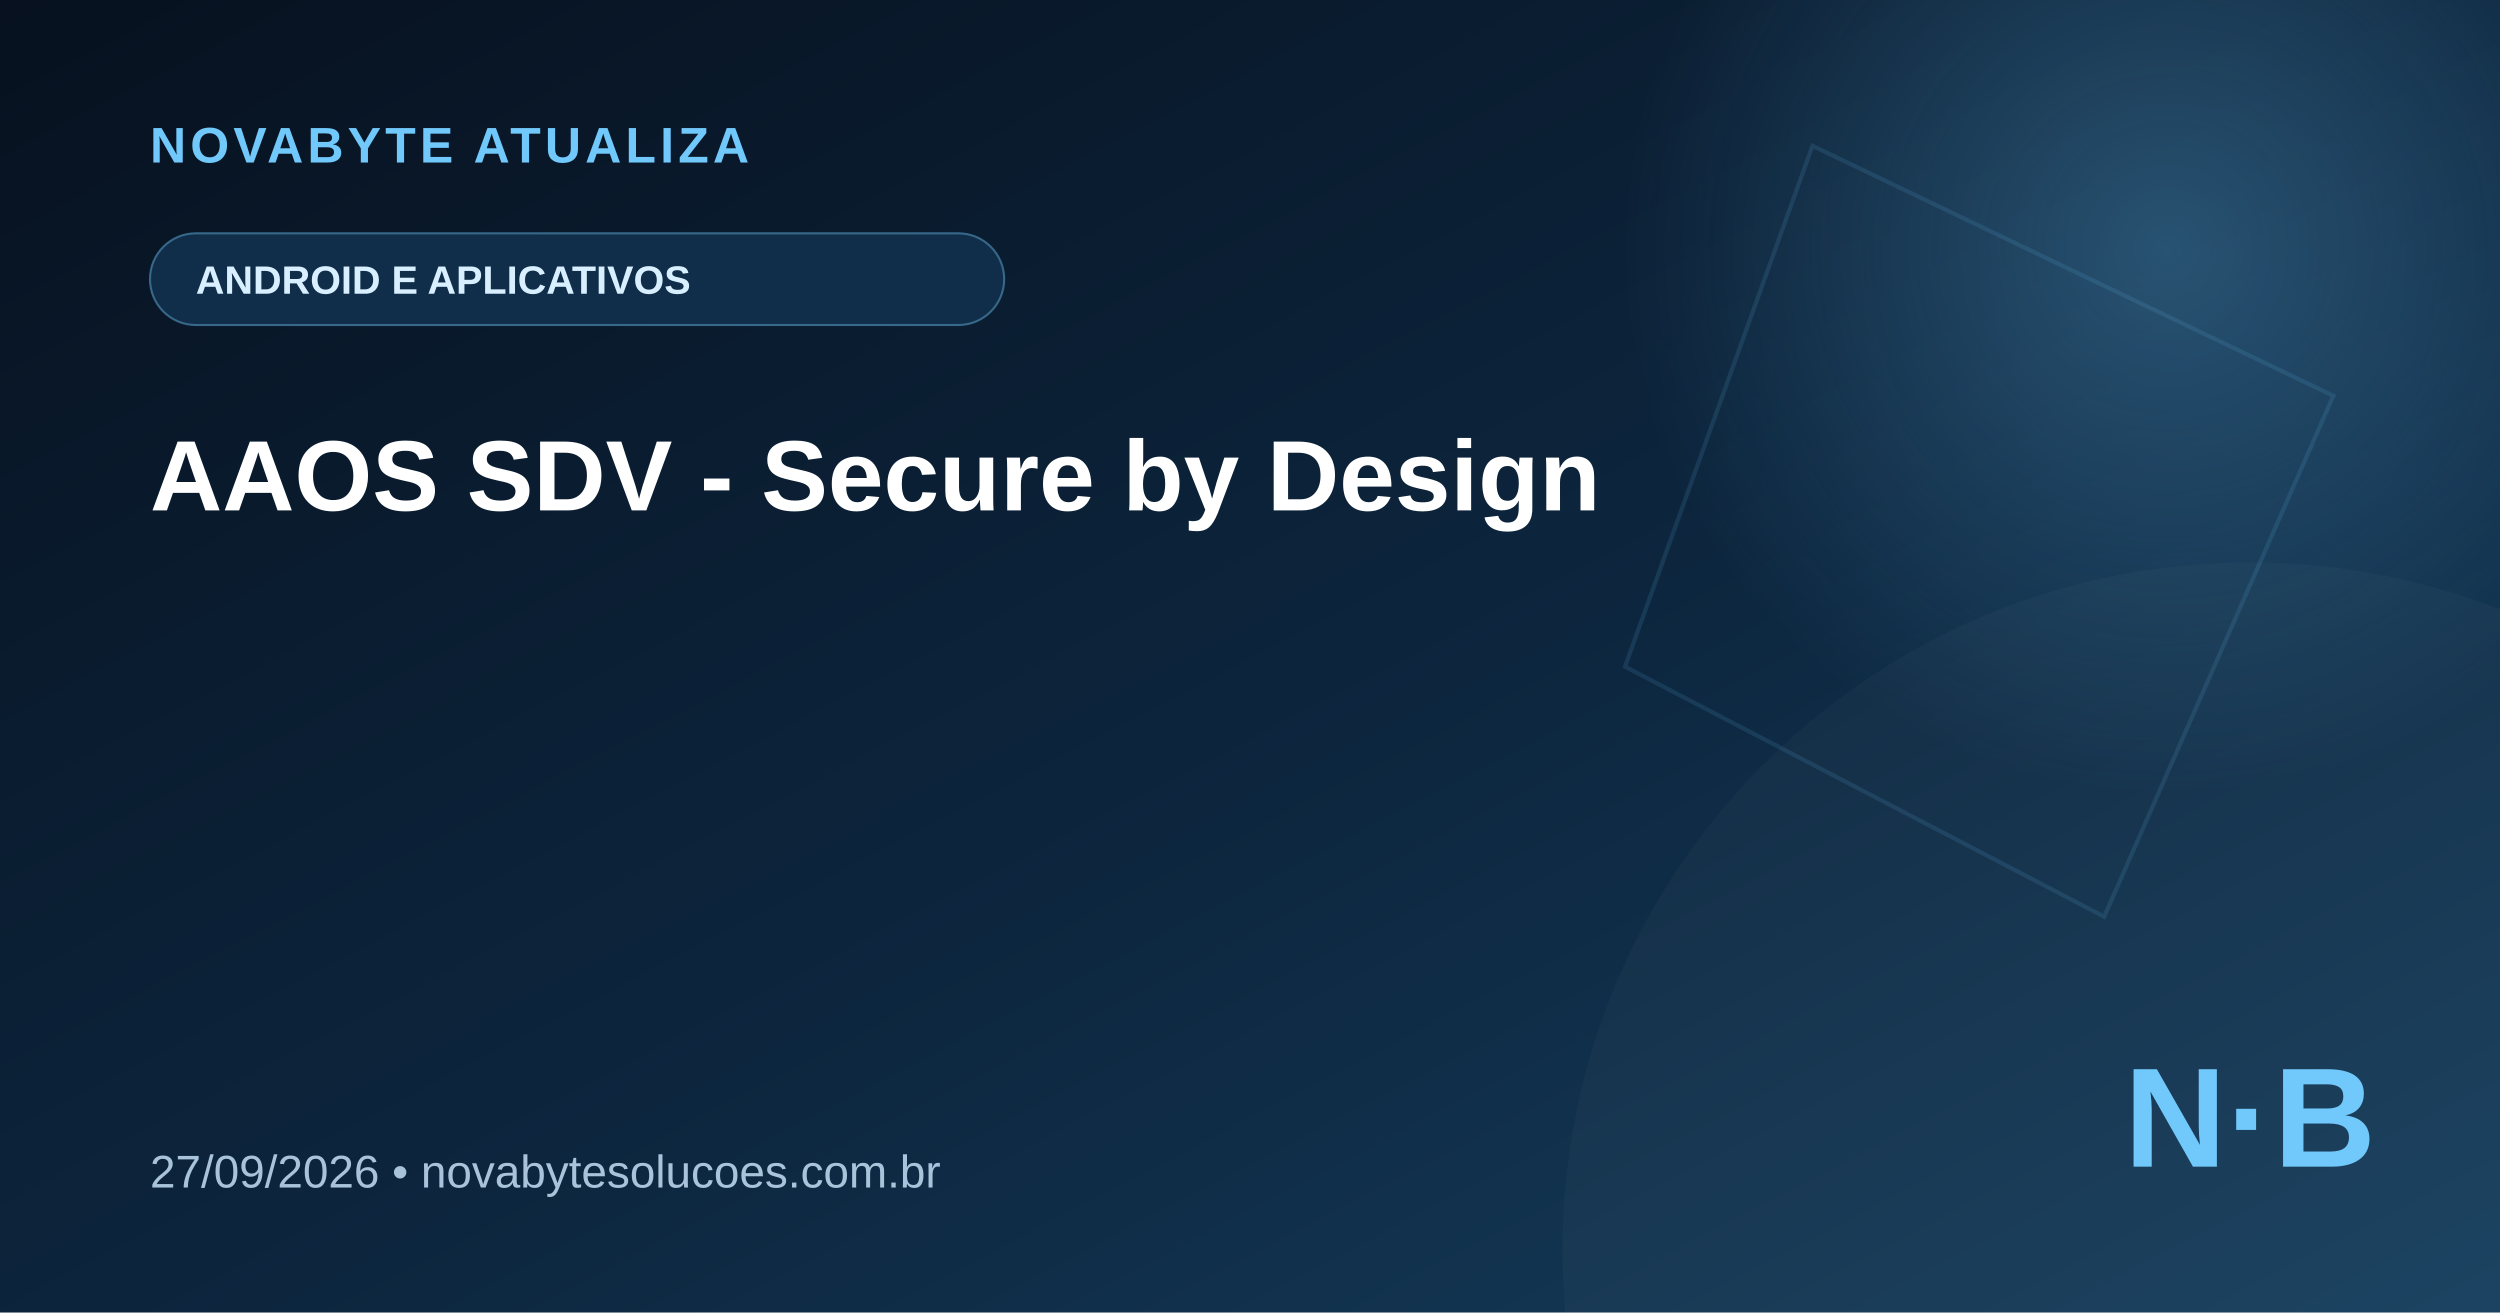
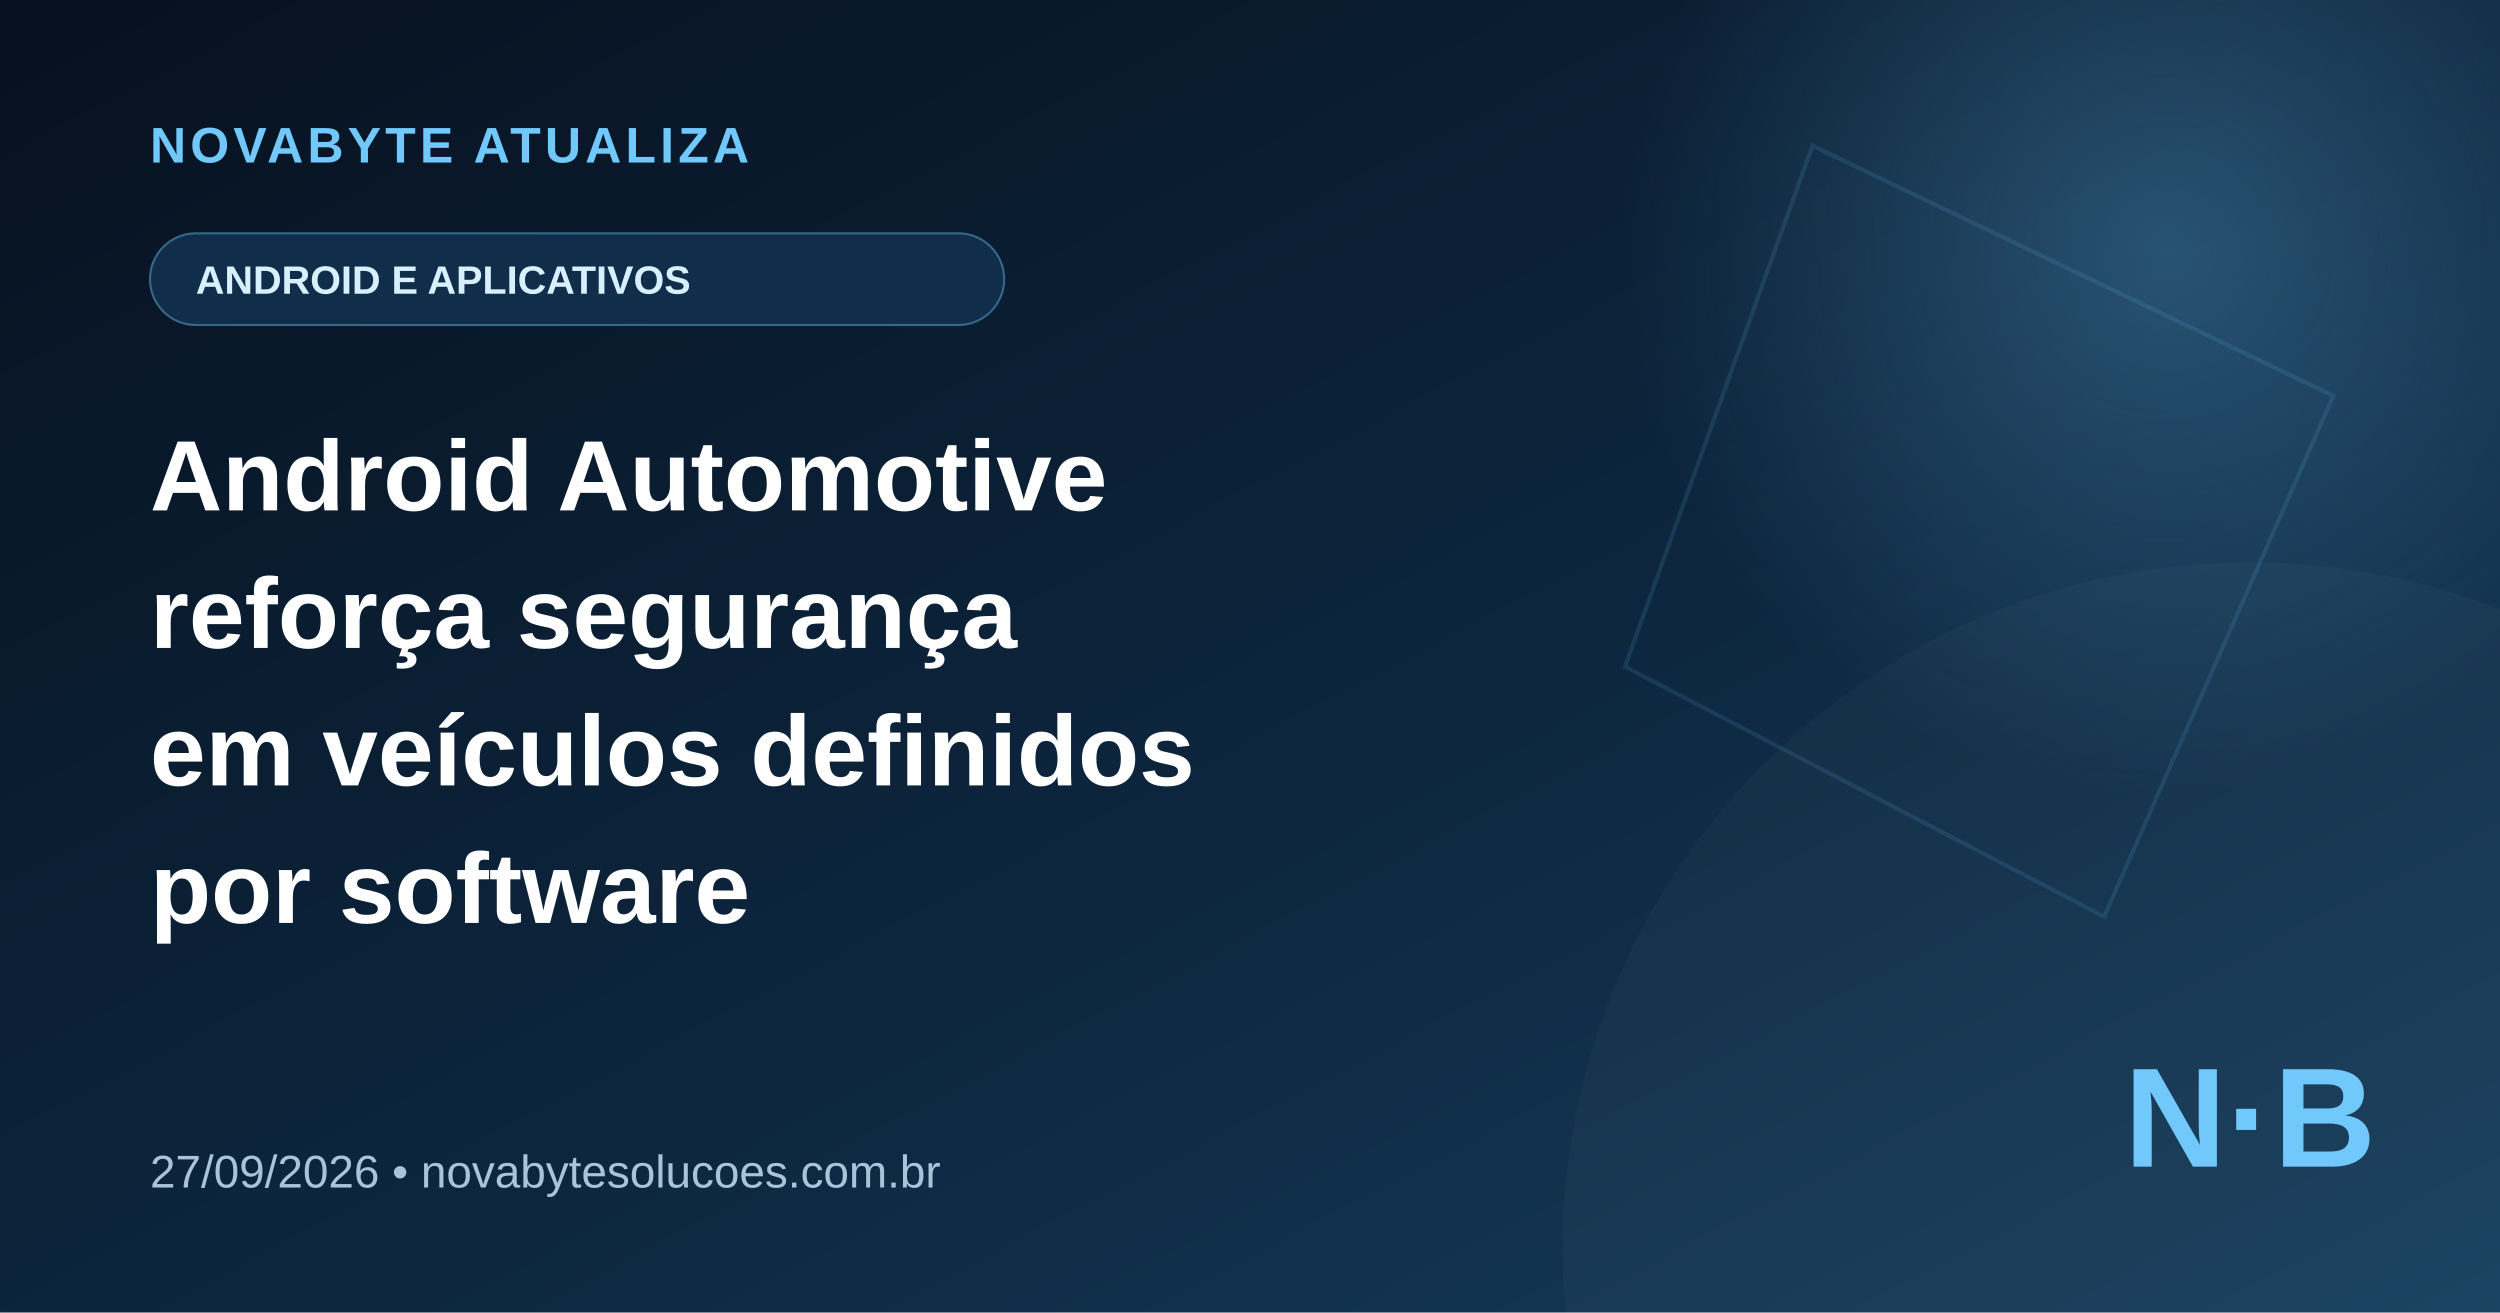
<svg xmlns="http://www.w3.org/2000/svg" width="1200" height="630" viewBox="0 0 1200 630">
  <defs>
    <linearGradient id="bg" x1="0" y1="0" x2="1" y2="1">
      <stop offset="0%" stop-color="#07111f" />
      <stop offset="58%" stop-color="#0d2740" />
      <stop offset="100%" stop-color="#173f5e" />
    </linearGradient>
    <radialGradient id="glow">
      <stop offset="0%" stop-color="#70c8fb" stop-opacity=".28" />
      <stop offset="100%" stop-color="#70c8fb" stop-opacity="0" />
    </radialGradient>
  </defs>
  <rect width="1200" height="630" fill="url(#bg)" />
  <circle cx="1040" cy="120" r="260" fill="url(#glow)" />
  <circle cx="1080" cy="600" r="330" fill="#ffffff" opacity=".025" />
  <path d="M870 70 L1120 190 L1010 440 L780 320 Z" fill="none" stroke="#70c8fb" stroke-opacity=".12" stroke-width="2" />
  <text x="72" y="78" fill="#70c8fb" font-family="Arial,Helvetica,sans-serif" font-size="24" font-weight="700" letter-spacing="2">NOVABYTE ATUALIZA</text>
  <rect x="72" y="112" width="410" height="44" rx="22" fill="#102d49" stroke="#376889" />
  <text x="94" y="141" fill="#d8efff" font-family="Arial,Helvetica,sans-serif" font-size="19" font-weight="700">ANDROID E APLICATIVOS</text>
-   <text x="72" y="245" fill="#ffffff" font-family="Arial,Helvetica,sans-serif" font-size="48" font-weight="700">AAOS SDV - Secure by Design</text>
+   <text x="72" y="245" fill="#ffffff" font-family="Arial,Helvetica,sans-serif" font-size="48" font-weight="700">Android Automotive</text>
+   <text x="72" y="311" fill="#ffffff" font-family="Arial,Helvetica,sans-serif" font-size="48" font-weight="700">reforça segurança</text>
+   <text x="72" y="377" fill="#ffffff" font-family="Arial,Helvetica,sans-serif" font-size="48" font-weight="700">em veículos definidos</text>
+   <text x="72" y="443" fill="#ffffff" font-family="Arial,Helvetica,sans-serif" font-size="48" font-weight="700">por software</text>
  <text x="72" y="570" fill="#a9c4da" font-family="Arial,Helvetica,sans-serif" font-size="22">27/09/2026  •  novabytesolucoes.com.br</text>
  <text x="1080" y="560" text-anchor="middle" fill="#70c8fb" font-family="Arial,Helvetica,sans-serif" font-size="68" font-weight="800">N·B</text>
</svg>
